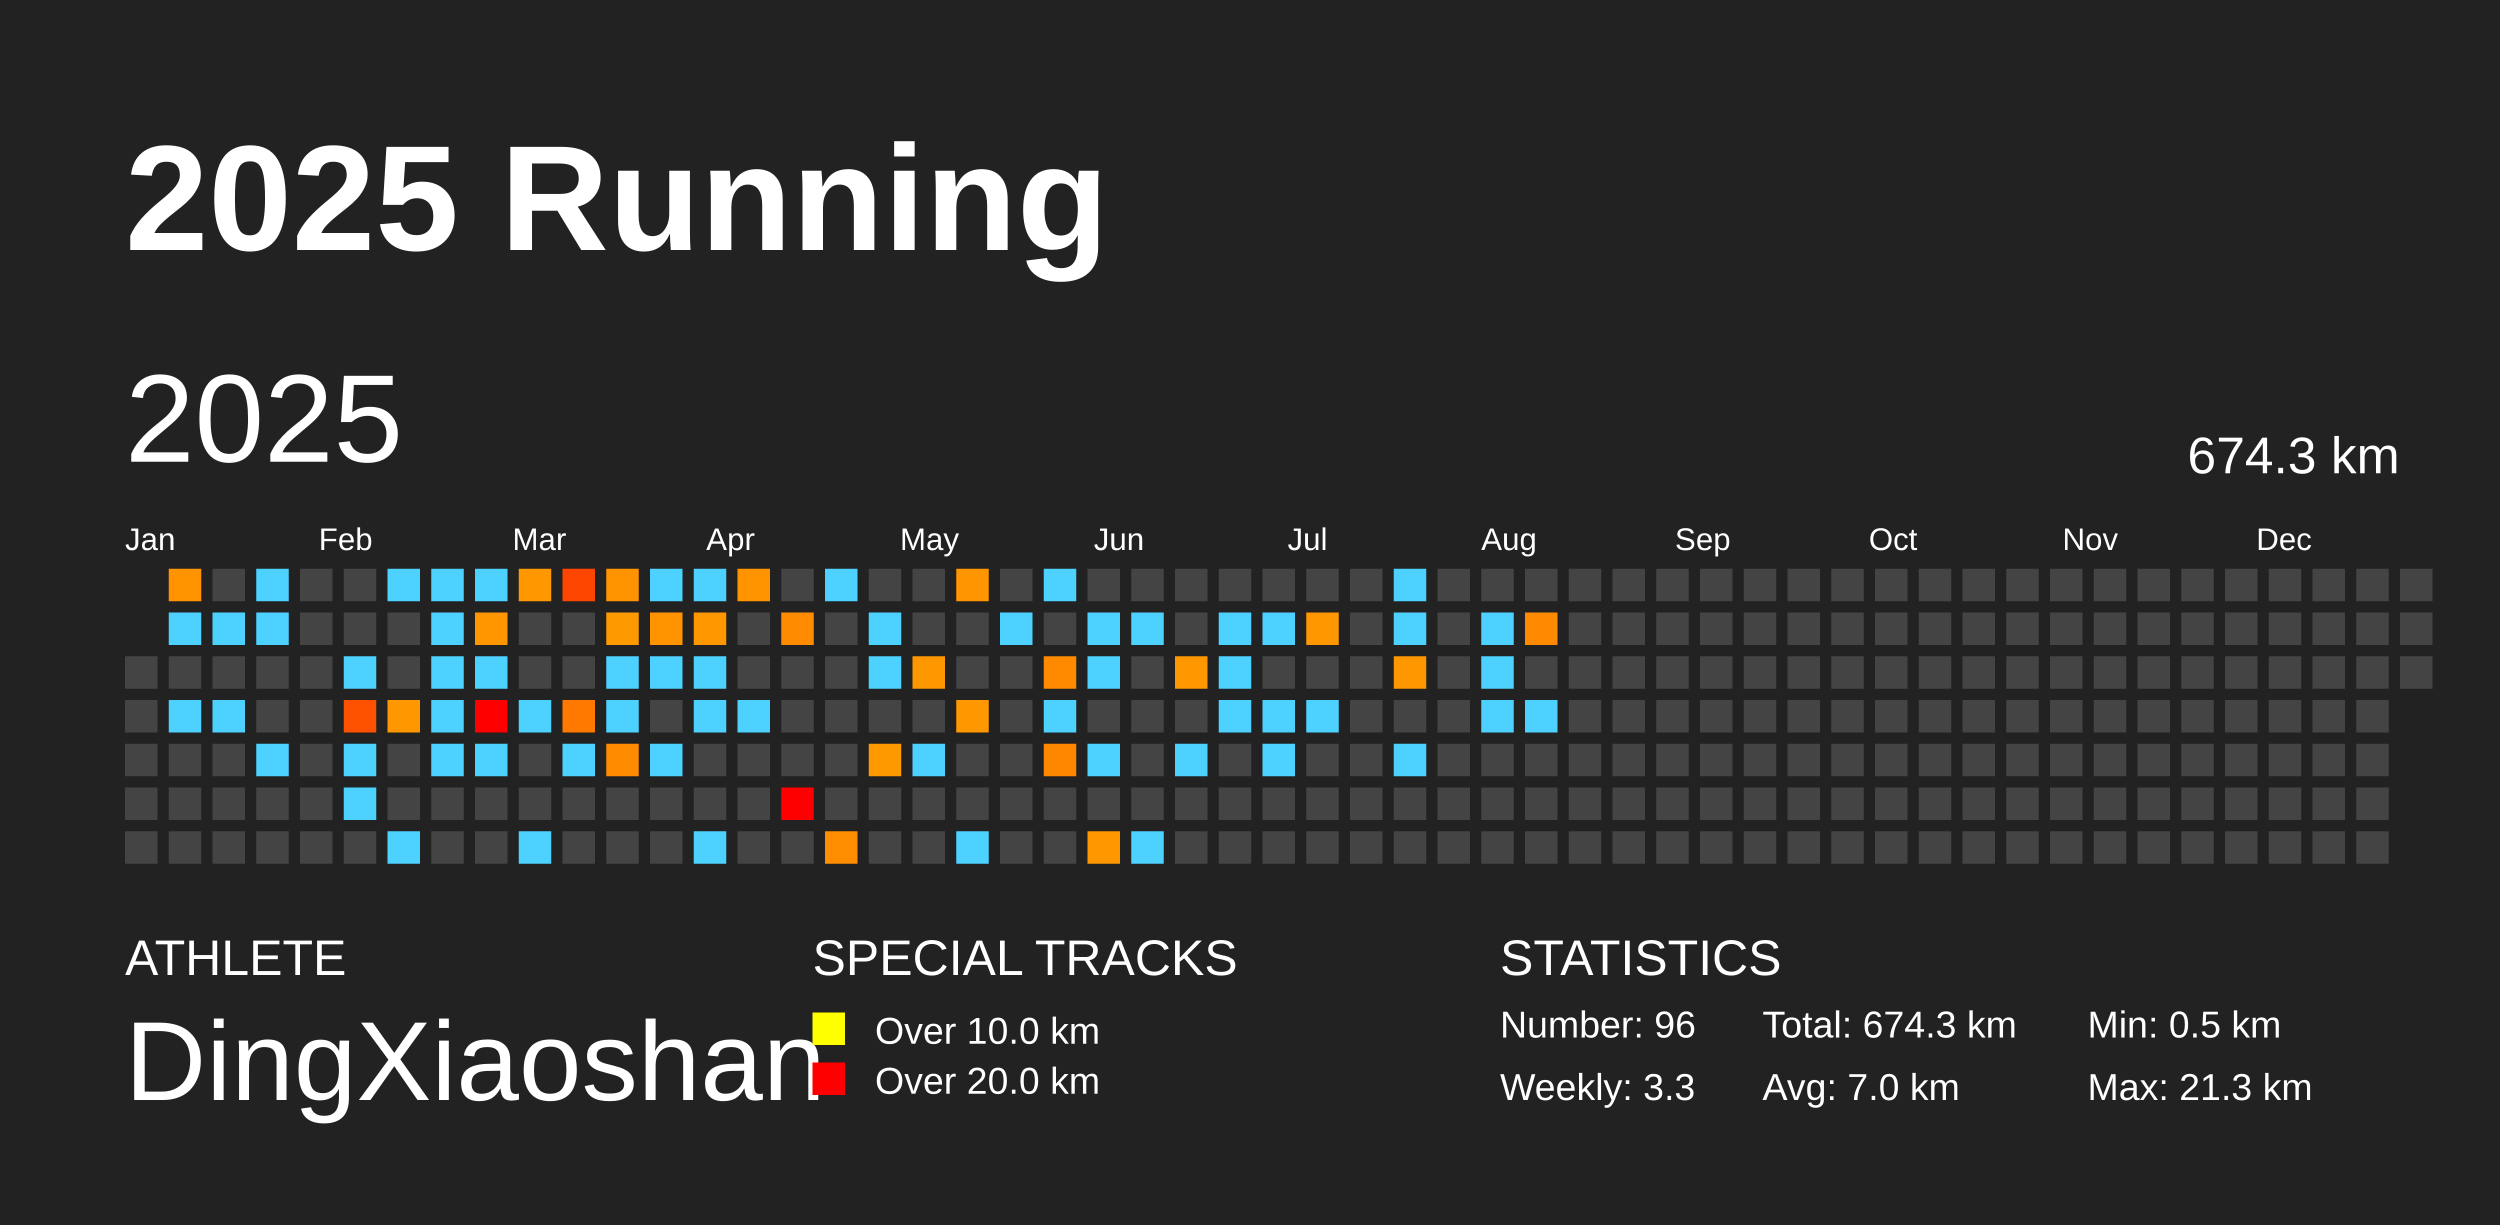
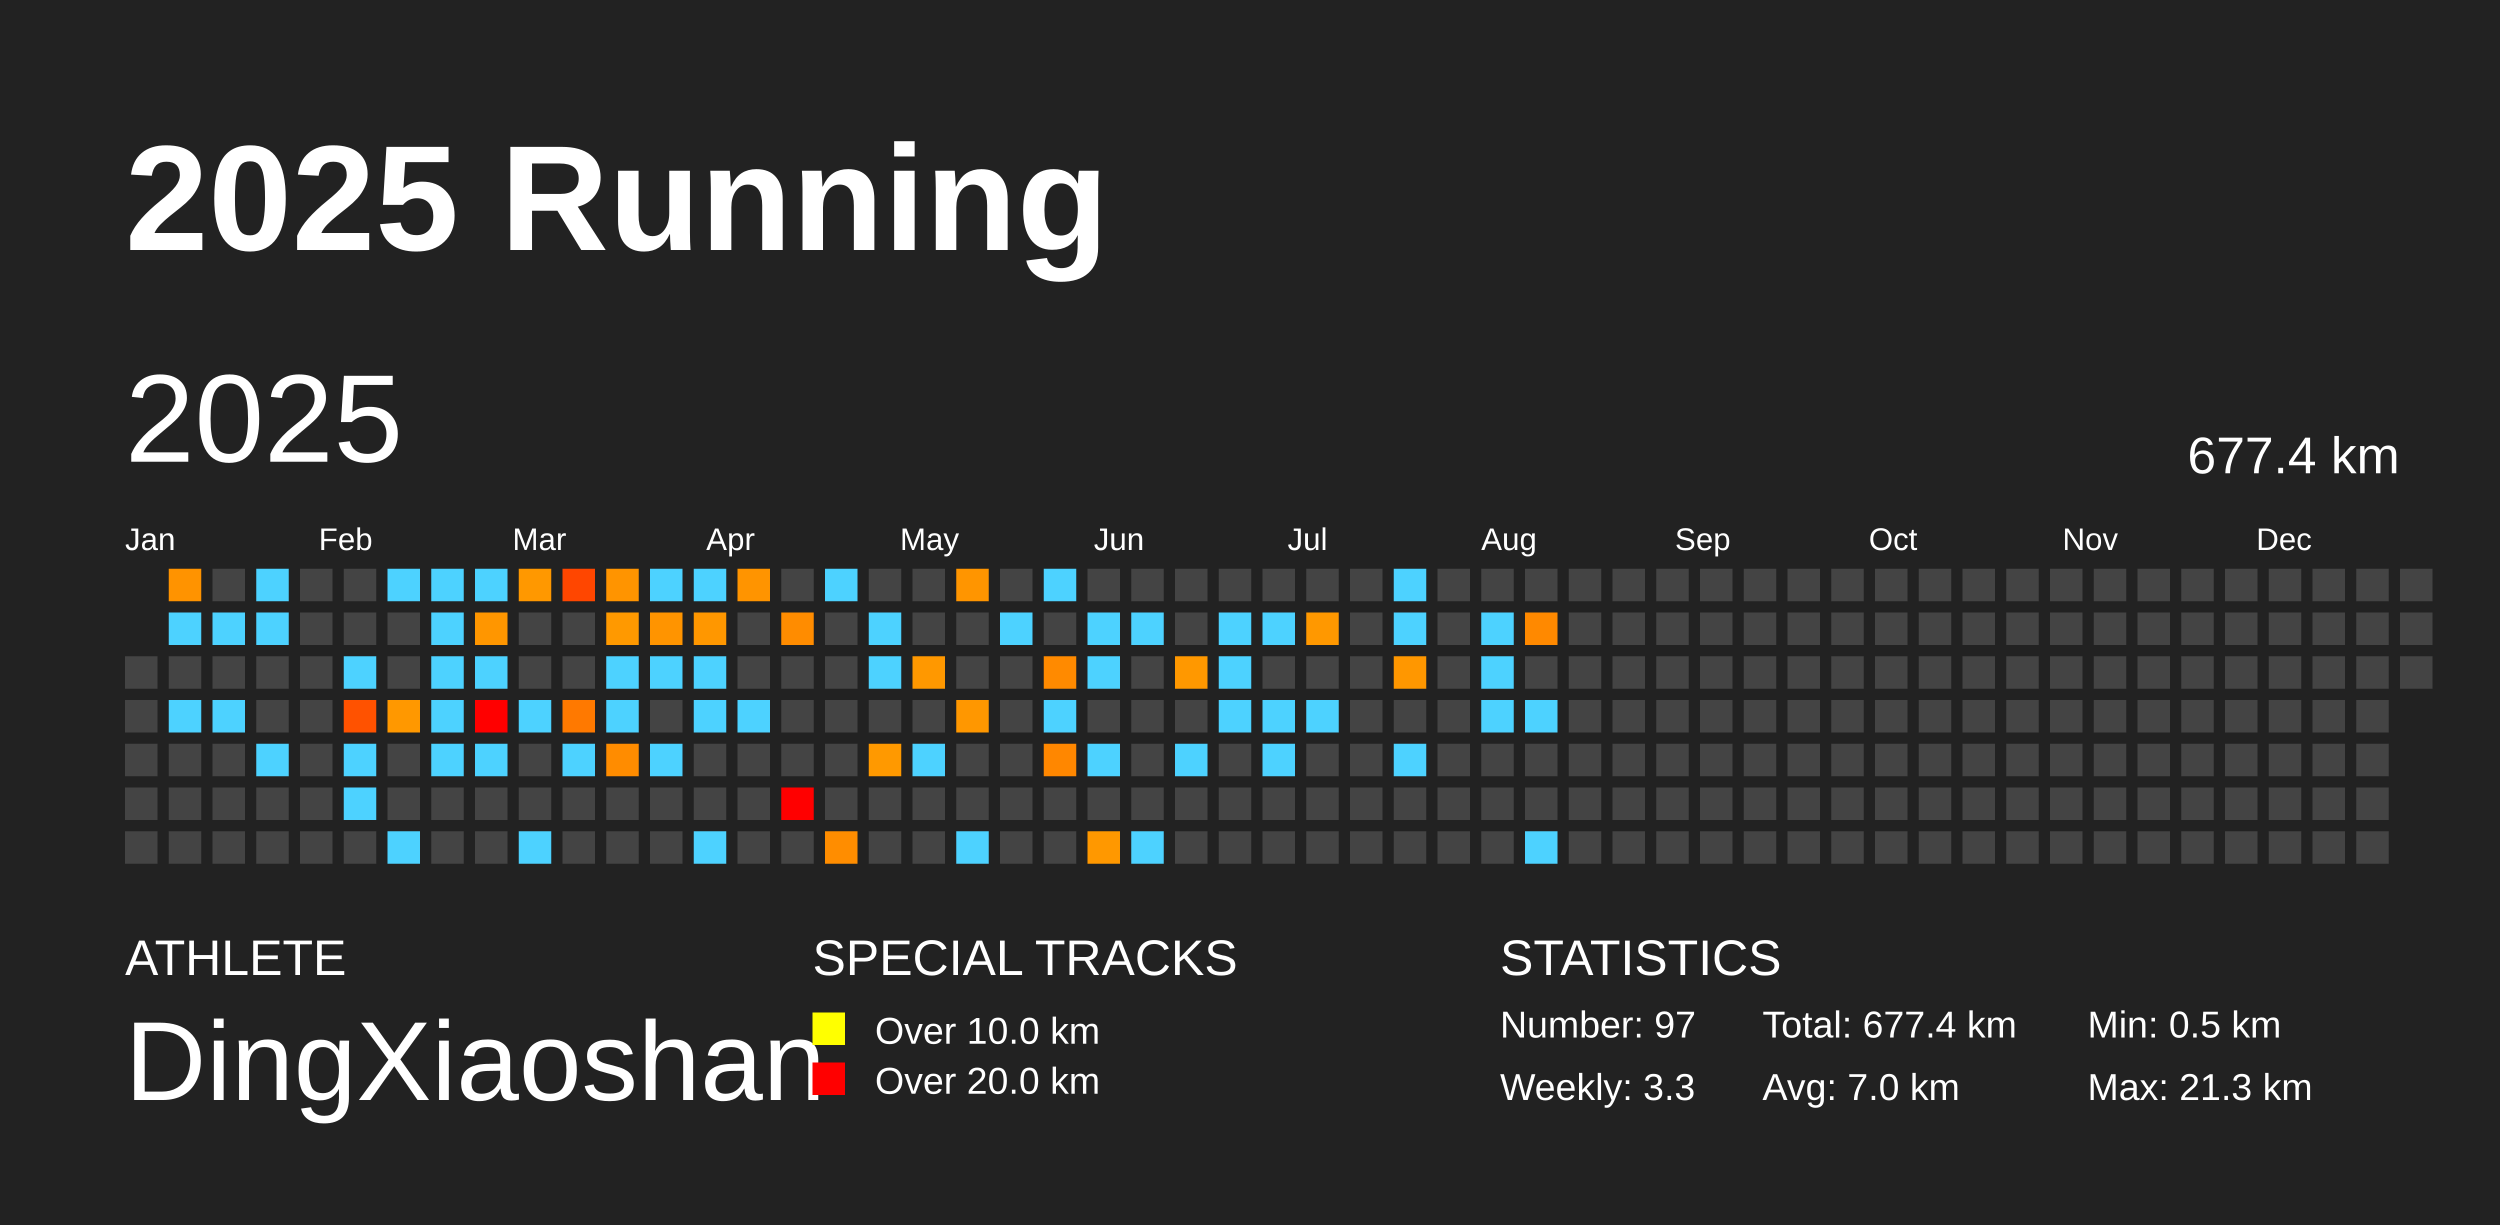
<svg xmlns="http://www.w3.org/2000/svg" baseProfile="full" height="98mm" version="1.1" viewBox="0,0,200,98" width="200mm">
  <defs />
  <rect fill="#222222" height="98" width="200" x="0" y="0" />
  <text fill="#FFFFFF" style="font-size:12px; font-family:Arial; font-weight:bold;" x="10" y="20">2025 Running</text>
  <text fill="#FFFFFF" style="font-size:4px; font-family:Arial" x="10" y="78">ATHLETE</text>
  <text fill="#FFFFFF" style="font-size:9px; font-family:Arial" x="10" y="88">DingXiaoshan</text>
  <text fill="#FFFFFF" style="font-size:4px; font-family:Arial" x="65" y="78">SPECIAL TRACKS</text>
  <rect fill="yellow" height="2.6" width="2.6" x="65" y="81" />
  <text fill="#FFFFFF" style="font-size:3px; font-family:Arial" x="70" y="83.5">Over 10.0 km</text>
  <rect fill="red" height="2.6" width="2.6" x="65" y="85" />
  <text fill="#FFFFFF" style="font-size:3px; font-family:Arial" x="70" y="87.5">Over 20.0 km</text>
  <text fill="#FFFFFF" style="font-size:4px; font-family:Arial" x="120" y="78">STATISTICS</text>
-   <text fill="#FFFFFF" style="font-size:3px; font-family:Arial" x="120" y="83">Number: 96</text>
+   <text fill="#FFFFFF" style="font-size:3px; font-family:Arial" x="120" y="83">Number: 97</text>
  <text fill="#FFFFFF" style="font-size:3px; font-family:Arial" x="120" y="88">Weekly: 3.3</text>
-   <text fill="#FFFFFF" style="font-size:3px; font-family:Arial" x="141" y="83">Total: 674.3 km</text>
+   <text fill="#FFFFFF" style="font-size:3px; font-family:Arial" x="141" y="83">Total: 677.4 km</text>
  <text fill="#FFFFFF" style="font-size:3px; font-family:Arial" x="141" y="88">Avg: 7.0 km</text>
  <text fill="#FFFFFF" style="font-size:3px; font-family:Arial" x="167" y="83">Min: 0.5 km</text>
  <text fill="#FFFFFF" style="font-size:3px; font-family:Arial" x="167" y="88">Max: 21.3 km</text>
  <text dominant-baseline="hanging" fill="#FFFFFF" style="font-size:10.0px; font-family:Arial;" x="10" y="30">2025</text>
-   <text dominant-baseline="hanging" fill="#FFFFFF" style="font-size:4.125px; font-family:Arial;" x="175" y="35">674.3 km</text>
+   <text dominant-baseline="hanging" fill="#FFFFFF" style="font-size:4.125px; font-family:Arial;" x="175" y="35">677.4 km</text>
  <text fill="#FFFFFF" style="font-size:2.5px; font-family:Arial" x="10.0" y="44">Jan</text>
  <text fill="#FFFFFF" style="font-size:2.5px; font-family:Arial" x="25.5" y="44">Feb</text>
  <text fill="#FFFFFF" style="font-size:2.5px; font-family:Arial" x="41.0" y="44">Mar</text>
  <text fill="#FFFFFF" style="font-size:2.5px; font-family:Arial" x="56.5" y="44">Apr</text>
  <text fill="#FFFFFF" style="font-size:2.5px; font-family:Arial" x="72.0" y="44">May</text>
  <text fill="#FFFFFF" style="font-size:2.5px; font-family:Arial" x="87.5" y="44">Jun</text>
  <text fill="#FFFFFF" style="font-size:2.5px; font-family:Arial" x="103.0" y="44">Jul</text>
  <text fill="#FFFFFF" style="font-size:2.5px; font-family:Arial" x="118.5" y="44">Aug</text>
  <text fill="#FFFFFF" style="font-size:2.5px; font-family:Arial" x="134.0" y="44">Sep</text>
  <text fill="#FFFFFF" style="font-size:2.5px; font-family:Arial" x="149.5" y="44">Oct</text>
  <text fill="#FFFFFF" style="font-size:2.5px; font-family:Arial" x="165.0" y="44">Nov</text>
  <text fill="#FFFFFF" style="font-size:2.5px; font-family:Arial" x="180.5" y="44">Dec</text>
  <rect fill="#444444" height="2.6" width="2.6" x="10.0" y="52.5" />
  <rect fill="#444444" height="2.6" width="2.6" x="10.0" y="56.0" />
  <rect fill="#444444" height="2.6" width="2.6" x="10.0" y="59.5" />
  <rect fill="#444444" height="2.6" width="2.6" x="10.0" y="63.0" />
  <rect fill="#444444" height="2.6" width="2.6" x="10.0" y="66.5" />
  <rect fill="#ff9300" height="2.6" width="2.6" x="13.5" y="45.5" />
  <rect fill="#4dd2ff" height="2.6" width="2.6" x="13.5" y="49.0" />
  <rect fill="#444444" height="2.6" width="2.6" x="13.5" y="52.5" />
  <rect fill="#4dd2ff" height="2.6" width="2.6" x="13.5" y="56.0" />
  <rect fill="#444444" height="2.6" width="2.6" x="13.5" y="59.5" />
  <rect fill="#444444" height="2.6" width="2.6" x="13.5" y="63.0" />
  <rect fill="#444444" height="2.6" width="2.6" x="13.5" y="66.5" />
  <rect fill="#444444" height="2.6" width="2.6" x="17.0" y="45.5" />
  <rect fill="#4dd2ff" height="2.6" width="2.6" x="17.0" y="49.0" />
  <rect fill="#444444" height="2.6" width="2.6" x="17.0" y="52.5" />
  <rect fill="#4dd2ff" height="2.6" width="2.6" x="17.0" y="56.0" />
  <rect fill="#444444" height="2.6" width="2.6" x="17.0" y="59.5" />
  <rect fill="#444444" height="2.6" width="2.6" x="17.0" y="63.0" />
  <rect fill="#444444" height="2.6" width="2.6" x="17.0" y="66.5" />
  <rect fill="#4dd2ff" height="2.6" width="2.6" x="20.5" y="45.5" />
  <rect fill="#4dd2ff" height="2.6" width="2.6" x="20.5" y="49.0" />
  <rect fill="#444444" height="2.6" width="2.6" x="20.5" y="52.5" />
  <rect fill="#444444" height="2.6" width="2.6" x="20.5" y="56.0" />
  <rect fill="#4dd2ff" height="2.6" width="2.6" x="20.5" y="59.5" />
  <rect fill="#444444" height="2.6" width="2.6" x="20.5" y="63.0" />
  <rect fill="#444444" height="2.6" width="2.6" x="20.5" y="66.5" />
  <rect fill="#444444" height="2.6" width="2.6" x="24.0" y="45.5" />
  <rect fill="#444444" height="2.6" width="2.6" x="24.0" y="49.0" />
  <rect fill="#444444" height="2.6" width="2.6" x="24.0" y="52.5" />
  <rect fill="#444444" height="2.6" width="2.6" x="24.0" y="56.0" />
  <rect fill="#444444" height="2.6" width="2.6" x="24.0" y="59.5" />
  <rect fill="#444444" height="2.6" width="2.6" x="24.0" y="63.0" />
  <rect fill="#444444" height="2.6" width="2.6" x="24.0" y="66.5" />
  <rect fill="#444444" height="2.6" width="2.6" x="27.5" y="45.5" />
  <rect fill="#444444" height="2.6" width="2.6" x="27.5" y="49.0" />
  <rect fill="#4dd2ff" height="2.6" width="2.6" x="27.5" y="52.5" />
  <rect fill="#ff5200" height="2.6" width="2.6" x="27.5" y="56.0" />
  <rect fill="#4dd2ff" height="2.6" width="2.6" x="27.5" y="59.5" />
  <rect fill="#4dd2ff" height="2.6" width="2.6" x="27.5" y="63.0" />
  <rect fill="#444444" height="2.6" width="2.6" x="27.5" y="66.5" />
  <rect fill="#4dd2ff" height="2.6" width="2.6" x="31.0" y="45.5" />
  <rect fill="#444444" height="2.6" width="2.6" x="31.0" y="49.0" />
  <rect fill="#444444" height="2.6" width="2.6" x="31.0" y="52.5" />
  <rect fill="#ff9800" height="2.6" width="2.6" x="31.0" y="56.0" />
  <rect fill="#444444" height="2.6" width="2.6" x="31.0" y="59.5" />
  <rect fill="#444444" height="2.6" width="2.6" x="31.0" y="63.0" />
  <rect fill="#4dd2ff" height="2.6" width="2.6" x="31.0" y="66.5" />
  <rect fill="#4dd2ff" height="2.6" width="2.6" x="34.5" y="45.5" />
  <rect fill="#4dd2ff" height="2.6" width="2.6" x="34.5" y="49.0" />
  <rect fill="#4dd2ff" height="2.6" width="2.6" x="34.5" y="52.5" />
  <rect fill="#4dd2ff" height="2.6" width="2.6" x="34.5" y="56.0" />
  <rect fill="#4dd2ff" height="2.6" width="2.6" x="34.5" y="59.5" />
  <rect fill="#444444" height="2.6" width="2.6" x="34.5" y="63.0" />
  <rect fill="#444444" height="2.6" width="2.6" x="34.5" y="66.5" />
  <rect fill="#4dd2ff" height="2.6" width="2.6" x="38.0" y="45.5" />
  <rect fill="#ff9600" height="2.6" width="2.6" x="38.0" y="49.0" />
  <rect fill="#4dd2ff" height="2.6" width="2.6" x="38.0" y="52.5" />
  <rect fill="red" height="2.6" width="2.6" x="38.0" y="56.0" />
  <rect fill="#4dd2ff" height="2.6" width="2.6" x="38.0" y="59.5" />
  <rect fill="#444444" height="2.6" width="2.6" x="38.0" y="63.0" />
  <rect fill="#444444" height="2.6" width="2.6" x="38.0" y="66.5" />
  <rect fill="#ff9800" height="2.6" width="2.6" x="41.5" y="45.5" />
  <rect fill="#444444" height="2.6" width="2.6" x="41.5" y="49.0" />
  <rect fill="#444444" height="2.6" width="2.6" x="41.5" y="52.5" />
  <rect fill="#4dd2ff" height="2.6" width="2.6" x="41.5" y="56.0" />
  <rect fill="#444444" height="2.6" width="2.6" x="41.5" y="59.5" />
  <rect fill="#444444" height="2.6" width="2.6" x="41.5" y="63.0" />
  <rect fill="#4dd2ff" height="2.6" width="2.6" x="41.5" y="66.5" />
  <rect fill="#ff4600" height="2.6" width="2.6" x="45.0" y="45.5" />
  <rect fill="#444444" height="2.6" width="2.6" x="45.0" y="49.0" />
  <rect fill="#444444" height="2.6" width="2.6" x="45.0" y="52.5" />
  <rect fill="#ff7900" height="2.6" width="2.6" x="45.0" y="56.0" />
  <rect fill="#4dd2ff" height="2.6" width="2.6" x="45.0" y="59.5" />
  <rect fill="#444444" height="2.6" width="2.6" x="45.0" y="63.0" />
  <rect fill="#444444" height="2.6" width="2.6" x="45.0" y="66.5" />
  <rect fill="#ff9400" height="2.6" width="2.6" x="48.5" y="45.5" />
  <rect fill="#ff9900" height="2.6" width="2.6" x="48.5" y="49.0" />
  <rect fill="#4dd2ff" height="2.6" width="2.6" x="48.5" y="52.5" />
  <rect fill="#4dd2ff" height="2.6" width="2.6" x="48.5" y="56.0" />
  <rect fill="#ff8c00" height="2.6" width="2.6" x="48.5" y="59.5" />
  <rect fill="#444444" height="2.6" width="2.6" x="48.5" y="63.0" />
  <rect fill="#444444" height="2.6" width="2.6" x="48.5" y="66.5" />
  <rect fill="#4dd2ff" height="2.6" width="2.6" x="52.0" y="45.5" />
  <rect fill="#ff9400" height="2.6" width="2.6" x="52.0" y="49.0" />
  <rect fill="#4dd2ff" height="2.6" width="2.6" x="52.0" y="52.5" />
  <rect fill="#444444" height="2.6" width="2.6" x="52.0" y="56.0" />
  <rect fill="#4dd2ff" height="2.6" width="2.6" x="52.0" y="59.5" />
  <rect fill="#444444" height="2.6" width="2.6" x="52.0" y="63.0" />
  <rect fill="#444444" height="2.6" width="2.6" x="52.0" y="66.5" />
  <rect fill="#4dd2ff" height="2.6" width="2.6" x="55.5" y="45.5" />
  <rect fill="#ff9700" height="2.6" width="2.6" x="55.5" y="49.0" />
  <rect fill="#4dd2ff" height="2.6" width="2.6" x="55.5" y="52.5" />
  <rect fill="#4dd2ff" height="2.6" width="2.6" x="55.5" y="56.0" />
  <rect fill="#444444" height="2.6" width="2.6" x="55.5" y="59.5" />
  <rect fill="#444444" height="2.6" width="2.6" x="55.5" y="63.0" />
  <rect fill="#4dd2ff" height="2.6" width="2.6" x="55.5" y="66.5" />
  <rect fill="#ff9400" height="2.6" width="2.6" x="59.0" y="45.5" />
  <rect fill="#444444" height="2.6" width="2.6" x="59.0" y="49.0" />
  <rect fill="#444444" height="2.6" width="2.6" x="59.0" y="52.5" />
  <rect fill="#4dd2ff" height="2.6" width="2.6" x="59.0" y="56.0" />
  <rect fill="#444444" height="2.6" width="2.6" x="59.0" y="59.5" />
  <rect fill="#444444" height="2.6" width="2.6" x="59.0" y="63.0" />
  <rect fill="#444444" height="2.6" width="2.6" x="59.0" y="66.5" />
  <rect fill="#444444" height="2.6" width="2.6" x="62.5" y="45.5" />
  <rect fill="#ff8c00" height="2.6" width="2.6" x="62.5" y="49.0" />
  <rect fill="#444444" height="2.6" width="2.6" x="62.5" y="52.5" />
  <rect fill="#444444" height="2.6" width="2.6" x="62.5" y="56.0" />
  <rect fill="#444444" height="2.6" width="2.6" x="62.5" y="59.5" />
  <rect fill="red" height="2.6" width="2.6" x="62.5" y="63.0" />
  <rect fill="#444444" height="2.6" width="2.6" x="62.5" y="66.5" />
  <rect fill="#4dd2ff" height="2.6" width="2.6" x="66.0" y="45.5" />
  <rect fill="#444444" height="2.6" width="2.6" x="66.0" y="49.0" />
  <rect fill="#444444" height="2.6" width="2.6" x="66.0" y="52.5" />
  <rect fill="#444444" height="2.6" width="2.6" x="66.0" y="56.0" />
  <rect fill="#444444" height="2.6" width="2.6" x="66.0" y="59.5" />
  <rect fill="#444444" height="2.6" width="2.6" x="66.0" y="63.0" />
  <rect fill="#ff8d00" height="2.6" width="2.6" x="66.0" y="66.5" />
  <rect fill="#444444" height="2.6" width="2.6" x="69.5" y="45.5" />
  <rect fill="#4dd2ff" height="2.6" width="2.6" x="69.5" y="49.0" />
  <rect fill="#4dd2ff" height="2.6" width="2.6" x="69.5" y="52.5" />
  <rect fill="#444444" height="2.6" width="2.6" x="69.5" y="56.0" />
  <rect fill="#ff9900" height="2.6" width="2.6" x="69.5" y="59.5" />
  <rect fill="#444444" height="2.6" width="2.6" x="69.5" y="63.0" />
  <rect fill="#444444" height="2.6" width="2.6" x="69.5" y="66.5" />
  <rect fill="#444444" height="2.6" width="2.6" x="73.0" y="45.5" />
  <rect fill="#444444" height="2.6" width="2.6" x="73.0" y="49.0" />
  <rect fill="#ff9800" height="2.6" width="2.6" x="73.0" y="52.5" />
  <rect fill="#444444" height="2.6" width="2.6" x="73.0" y="56.0" />
  <rect fill="#4dd2ff" height="2.6" width="2.6" x="73.0" y="59.5" />
  <rect fill="#444444" height="2.6" width="2.6" x="73.0" y="63.0" />
  <rect fill="#444444" height="2.6" width="2.6" x="73.0" y="66.5" />
  <rect fill="#ff9500" height="2.6" width="2.6" x="76.5" y="45.5" />
  <rect fill="#444444" height="2.6" width="2.6" x="76.5" y="49.0" />
  <rect fill="#444444" height="2.6" width="2.6" x="76.5" y="52.5" />
  <rect fill="#ff9700" height="2.6" width="2.6" x="76.5" y="56.0" />
  <rect fill="#444444" height="2.6" width="2.6" x="76.5" y="59.5" />
  <rect fill="#444444" height="2.6" width="2.6" x="76.5" y="63.0" />
  <rect fill="#4dd2ff" height="2.6" width="2.6" x="76.5" y="66.5" />
  <rect fill="#444444" height="2.6" width="2.6" x="80.0" y="45.5" />
  <rect fill="#4dd2ff" height="2.6" width="2.6" x="80.0" y="49.0" />
  <rect fill="#444444" height="2.6" width="2.6" x="80.0" y="52.5" />
  <rect fill="#444444" height="2.6" width="2.6" x="80.0" y="56.0" />
  <rect fill="#444444" height="2.6" width="2.6" x="80.0" y="59.5" />
  <rect fill="#444444" height="2.6" width="2.6" x="80.0" y="63.0" />
  <rect fill="#444444" height="2.6" width="2.6" x="80.0" y="66.5" />
  <rect fill="#4dd2ff" height="2.6" width="2.6" x="83.5" y="45.5" />
  <rect fill="#444444" height="2.6" width="2.6" x="83.5" y="49.0" />
  <rect fill="#ff8a00" height="2.6" width="2.6" x="83.5" y="52.5" />
  <rect fill="#4dd2ff" height="2.6" width="2.6" x="83.5" y="56.0" />
  <rect fill="#ff8700" height="2.6" width="2.6" x="83.5" y="59.5" />
  <rect fill="#444444" height="2.6" width="2.6" x="83.5" y="63.0" />
  <rect fill="#444444" height="2.6" width="2.6" x="83.5" y="66.5" />
  <rect fill="#444444" height="2.6" width="2.6" x="87.0" y="45.5" />
  <rect fill="#4dd2ff" height="2.6" width="2.6" x="87.0" y="49.0" />
  <rect fill="#4dd2ff" height="2.6" width="2.6" x="87.0" y="52.5" />
  <rect fill="#444444" height="2.6" width="2.6" x="87.0" y="56.0" />
  <rect fill="#4dd2ff" height="2.6" width="2.6" x="87.0" y="59.5" />
  <rect fill="#444444" height="2.6" width="2.6" x="87.0" y="63.0" />
  <rect fill="#ff9800" height="2.6" width="2.6" x="87.0" y="66.5" />
  <rect fill="#444444" height="2.6" width="2.6" x="90.5" y="45.5" />
  <rect fill="#4dd2ff" height="2.6" width="2.6" x="90.5" y="49.0" />
  <rect fill="#444444" height="2.6" width="2.6" x="90.5" y="52.5" />
  <rect fill="#444444" height="2.6" width="2.6" x="90.5" y="56.0" />
  <rect fill="#444444" height="2.6" width="2.6" x="90.5" y="59.5" />
  <rect fill="#444444" height="2.6" width="2.6" x="90.5" y="63.0" />
  <rect fill="#4dd2ff" height="2.6" width="2.6" x="90.5" y="66.5" />
  <rect fill="#444444" height="2.6" width="2.6" x="94.0" y="45.5" />
  <rect fill="#444444" height="2.6" width="2.6" x="94.0" y="49.0" />
  <rect fill="#ff9800" height="2.6" width="2.6" x="94.0" y="52.5" />
  <rect fill="#444444" height="2.6" width="2.6" x="94.0" y="56.0" />
  <rect fill="#4dd2ff" height="2.6" width="2.6" x="94.0" y="59.5" />
  <rect fill="#444444" height="2.6" width="2.6" x="94.0" y="63.0" />
  <rect fill="#444444" height="2.6" width="2.6" x="94.0" y="66.5" />
  <rect fill="#444444" height="2.6" width="2.6" x="97.5" y="45.5" />
  <rect fill="#4dd2ff" height="2.6" width="2.6" x="97.5" y="49.0" />
  <rect fill="#4dd2ff" height="2.6" width="2.6" x="97.5" y="52.5" />
  <rect fill="#4dd2ff" height="2.6" width="2.6" x="97.5" y="56.0" />
  <rect fill="#444444" height="2.6" width="2.6" x="97.5" y="59.5" />
  <rect fill="#444444" height="2.6" width="2.6" x="97.5" y="63.0" />
  <rect fill="#444444" height="2.6" width="2.6" x="97.5" y="66.5" />
  <rect fill="#444444" height="2.6" width="2.6" x="101.0" y="45.5" />
  <rect fill="#4dd2ff" height="2.6" width="2.6" x="101.0" y="49.0" />
  <rect fill="#444444" height="2.6" width="2.6" x="101.0" y="52.5" />
  <rect fill="#4dd2ff" height="2.6" width="2.6" x="101.0" y="56.0" />
  <rect fill="#4dd2ff" height="2.6" width="2.6" x="101.0" y="59.5" />
  <rect fill="#444444" height="2.6" width="2.6" x="101.0" y="63.0" />
  <rect fill="#444444" height="2.6" width="2.6" x="101.0" y="66.5" />
  <rect fill="#444444" height="2.6" width="2.6" x="104.5" y="45.5" />
  <rect fill="#ff9800" height="2.6" width="2.6" x="104.5" y="49.0" />
  <rect fill="#444444" height="2.6" width="2.6" x="104.5" y="52.5" />
  <rect fill="#4dd2ff" height="2.6" width="2.6" x="104.5" y="56.0" />
  <rect fill="#444444" height="2.6" width="2.6" x="104.5" y="59.5" />
  <rect fill="#444444" height="2.6" width="2.6" x="104.5" y="63.0" />
  <rect fill="#444444" height="2.6" width="2.6" x="104.5" y="66.5" />
  <rect fill="#444444" height="2.6" width="2.6" x="108.0" y="45.5" />
  <rect fill="#444444" height="2.6" width="2.6" x="108.0" y="49.0" />
  <rect fill="#444444" height="2.6" width="2.6" x="108.0" y="52.5" />
  <rect fill="#444444" height="2.6" width="2.6" x="108.0" y="56.0" />
  <rect fill="#444444" height="2.6" width="2.6" x="108.0" y="59.5" />
  <rect fill="#444444" height="2.6" width="2.6" x="108.0" y="63.0" />
  <rect fill="#444444" height="2.6" width="2.6" x="108.0" y="66.5" />
  <rect fill="#4dd2ff" height="2.6" width="2.6" x="111.5" y="45.5" />
  <rect fill="#4dd2ff" height="2.6" width="2.6" x="111.5" y="49.0" />
  <rect fill="#ff9700" height="2.6" width="2.6" x="111.5" y="52.5" />
  <rect fill="#444444" height="2.6" width="2.6" x="111.5" y="56.0" />
  <rect fill="#4dd2ff" height="2.6" width="2.6" x="111.5" y="59.5" />
  <rect fill="#444444" height="2.6" width="2.6" x="111.5" y="63.0" />
  <rect fill="#444444" height="2.6" width="2.6" x="111.5" y="66.5" />
  <rect fill="#444444" height="2.6" width="2.6" x="115.0" y="45.5" />
  <rect fill="#444444" height="2.6" width="2.6" x="115.0" y="49.0" />
  <rect fill="#444444" height="2.6" width="2.6" x="115.0" y="52.5" />
  <rect fill="#444444" height="2.6" width="2.6" x="115.0" y="56.0" />
  <rect fill="#444444" height="2.6" width="2.6" x="115.0" y="59.5" />
  <rect fill="#444444" height="2.6" width="2.6" x="115.0" y="63.0" />
  <rect fill="#444444" height="2.6" width="2.6" x="115.0" y="66.5" />
  <rect fill="#444444" height="2.6" width="2.6" x="118.5" y="45.5" />
  <rect fill="#4dd2ff" height="2.6" width="2.6" x="118.5" y="49.0" />
  <rect fill="#4dd2ff" height="2.6" width="2.6" x="118.5" y="52.5" />
  <rect fill="#4dd2ff" height="2.6" width="2.6" x="118.5" y="56.0" />
  <rect fill="#444444" height="2.6" width="2.6" x="118.5" y="59.5" />
  <rect fill="#444444" height="2.6" width="2.6" x="118.5" y="63.0" />
  <rect fill="#444444" height="2.6" width="2.6" x="118.5" y="66.5" />
  <rect fill="#444444" height="2.6" width="2.6" x="122.0" y="45.5" />
  <rect fill="#ff8900" height="2.6" width="2.6" x="122.0" y="49.0" />
  <rect fill="#444444" height="2.6" width="2.6" x="122.0" y="52.5" />
  <rect fill="#4dd2ff" height="2.6" width="2.6" x="122.0" y="56.0" />
  <rect fill="#444444" height="2.6" width="2.6" x="122.0" y="59.5" />
  <rect fill="#444444" height="2.6" width="2.6" x="122.0" y="63.0" />
-   <rect fill="#444444" height="2.6" width="2.6" x="122.0" y="66.5" />
+   <rect fill="#4dd2ff" height="2.6" width="2.6" x="122.0" y="66.5" />
  <rect fill="#444444" height="2.6" width="2.6" x="125.5" y="45.5" />
  <rect fill="#444444" height="2.6" width="2.6" x="125.5" y="49.0" />
  <rect fill="#444444" height="2.6" width="2.6" x="125.5" y="52.5" />
  <rect fill="#444444" height="2.6" width="2.6" x="125.5" y="56.0" />
  <rect fill="#444444" height="2.6" width="2.6" x="125.5" y="59.5" />
  <rect fill="#444444" height="2.6" width="2.6" x="125.5" y="63.0" />
  <rect fill="#444444" height="2.6" width="2.6" x="125.5" y="66.5" />
  <rect fill="#444444" height="2.6" width="2.6" x="129.0" y="45.5" />
  <rect fill="#444444" height="2.6" width="2.6" x="129.0" y="49.0" />
  <rect fill="#444444" height="2.6" width="2.6" x="129.0" y="52.5" />
  <rect fill="#444444" height="2.6" width="2.6" x="129.0" y="56.0" />
  <rect fill="#444444" height="2.6" width="2.6" x="129.0" y="59.5" />
  <rect fill="#444444" height="2.6" width="2.6" x="129.0" y="63.0" />
  <rect fill="#444444" height="2.6" width="2.6" x="129.0" y="66.5" />
  <rect fill="#444444" height="2.6" width="2.6" x="132.5" y="45.5" />
  <rect fill="#444444" height="2.6" width="2.6" x="132.5" y="49.0" />
  <rect fill="#444444" height="2.6" width="2.6" x="132.5" y="52.5" />
  <rect fill="#444444" height="2.6" width="2.6" x="132.5" y="56.0" />
  <rect fill="#444444" height="2.6" width="2.6" x="132.5" y="59.5" />
  <rect fill="#444444" height="2.6" width="2.6" x="132.5" y="63.0" />
  <rect fill="#444444" height="2.6" width="2.6" x="132.5" y="66.5" />
  <rect fill="#444444" height="2.6" width="2.6" x="136.0" y="45.5" />
  <rect fill="#444444" height="2.6" width="2.6" x="136.0" y="49.0" />
  <rect fill="#444444" height="2.6" width="2.6" x="136.0" y="52.5" />
  <rect fill="#444444" height="2.6" width="2.6" x="136.0" y="56.0" />
  <rect fill="#444444" height="2.6" width="2.6" x="136.0" y="59.5" />
  <rect fill="#444444" height="2.6" width="2.6" x="136.0" y="63.0" />
  <rect fill="#444444" height="2.6" width="2.6" x="136.0" y="66.5" />
  <rect fill="#444444" height="2.6" width="2.6" x="139.5" y="45.5" />
  <rect fill="#444444" height="2.6" width="2.6" x="139.5" y="49.0" />
  <rect fill="#444444" height="2.6" width="2.6" x="139.5" y="52.5" />
  <rect fill="#444444" height="2.6" width="2.6" x="139.5" y="56.0" />
  <rect fill="#444444" height="2.6" width="2.6" x="139.5" y="59.5" />
  <rect fill="#444444" height="2.6" width="2.6" x="139.5" y="63.0" />
  <rect fill="#444444" height="2.6" width="2.6" x="139.5" y="66.5" />
  <rect fill="#444444" height="2.6" width="2.6" x="143.0" y="45.5" />
  <rect fill="#444444" height="2.6" width="2.6" x="143.0" y="49.0" />
  <rect fill="#444444" height="2.6" width="2.6" x="143.0" y="52.5" />
  <rect fill="#444444" height="2.6" width="2.6" x="143.0" y="56.0" />
  <rect fill="#444444" height="2.6" width="2.6" x="143.0" y="59.5" />
  <rect fill="#444444" height="2.6" width="2.6" x="143.0" y="63.0" />
  <rect fill="#444444" height="2.6" width="2.6" x="143.0" y="66.5" />
  <rect fill="#444444" height="2.6" width="2.6" x="146.5" y="45.5" />
  <rect fill="#444444" height="2.6" width="2.6" x="146.5" y="49.0" />
  <rect fill="#444444" height="2.6" width="2.6" x="146.5" y="52.5" />
  <rect fill="#444444" height="2.6" width="2.6" x="146.5" y="56.0" />
  <rect fill="#444444" height="2.6" width="2.6" x="146.5" y="59.5" />
  <rect fill="#444444" height="2.6" width="2.6" x="146.5" y="63.0" />
  <rect fill="#444444" height="2.6" width="2.6" x="146.5" y="66.5" />
  <rect fill="#444444" height="2.6" width="2.6" x="150.0" y="45.5" />
  <rect fill="#444444" height="2.6" width="2.6" x="150.0" y="49.0" />
  <rect fill="#444444" height="2.6" width="2.6" x="150.0" y="52.5" />
  <rect fill="#444444" height="2.6" width="2.6" x="150.0" y="56.0" />
  <rect fill="#444444" height="2.6" width="2.6" x="150.0" y="59.5" />
  <rect fill="#444444" height="2.6" width="2.6" x="150.0" y="63.0" />
  <rect fill="#444444" height="2.6" width="2.6" x="150.0" y="66.5" />
  <rect fill="#444444" height="2.6" width="2.6" x="153.5" y="45.5" />
  <rect fill="#444444" height="2.6" width="2.6" x="153.5" y="49.0" />
  <rect fill="#444444" height="2.6" width="2.6" x="153.5" y="52.5" />
  <rect fill="#444444" height="2.6" width="2.6" x="153.5" y="56.0" />
  <rect fill="#444444" height="2.6" width="2.6" x="153.5" y="59.5" />
  <rect fill="#444444" height="2.6" width="2.6" x="153.5" y="63.0" />
  <rect fill="#444444" height="2.6" width="2.6" x="153.5" y="66.5" />
  <rect fill="#444444" height="2.6" width="2.6" x="157.0" y="45.5" />
  <rect fill="#444444" height="2.6" width="2.6" x="157.0" y="49.0" />
  <rect fill="#444444" height="2.6" width="2.6" x="157.0" y="52.5" />
  <rect fill="#444444" height="2.6" width="2.6" x="157.0" y="56.0" />
  <rect fill="#444444" height="2.6" width="2.6" x="157.0" y="59.5" />
  <rect fill="#444444" height="2.6" width="2.6" x="157.0" y="63.0" />
  <rect fill="#444444" height="2.6" width="2.6" x="157.0" y="66.5" />
  <rect fill="#444444" height="2.6" width="2.6" x="160.5" y="45.5" />
  <rect fill="#444444" height="2.6" width="2.6" x="160.5" y="49.0" />
  <rect fill="#444444" height="2.6" width="2.6" x="160.5" y="52.5" />
  <rect fill="#444444" height="2.6" width="2.6" x="160.5" y="56.0" />
  <rect fill="#444444" height="2.6" width="2.6" x="160.5" y="59.5" />
  <rect fill="#444444" height="2.6" width="2.6" x="160.5" y="63.0" />
  <rect fill="#444444" height="2.6" width="2.6" x="160.5" y="66.5" />
  <rect fill="#444444" height="2.6" width="2.6" x="164.0" y="45.5" />
  <rect fill="#444444" height="2.6" width="2.6" x="164.0" y="49.0" />
  <rect fill="#444444" height="2.6" width="2.6" x="164.0" y="52.5" />
  <rect fill="#444444" height="2.6" width="2.6" x="164.0" y="56.0" />
  <rect fill="#444444" height="2.6" width="2.6" x="164.0" y="59.5" />
  <rect fill="#444444" height="2.6" width="2.6" x="164.0" y="63.0" />
  <rect fill="#444444" height="2.6" width="2.6" x="164.0" y="66.5" />
  <rect fill="#444444" height="2.6" width="2.6" x="167.5" y="45.5" />
  <rect fill="#444444" height="2.6" width="2.6" x="167.5" y="49.0" />
  <rect fill="#444444" height="2.6" width="2.6" x="167.5" y="52.5" />
  <rect fill="#444444" height="2.6" width="2.6" x="167.5" y="56.0" />
  <rect fill="#444444" height="2.6" width="2.6" x="167.5" y="59.5" />
  <rect fill="#444444" height="2.6" width="2.6" x="167.5" y="63.0" />
  <rect fill="#444444" height="2.6" width="2.6" x="167.5" y="66.5" />
  <rect fill="#444444" height="2.6" width="2.6" x="171.0" y="45.5" />
  <rect fill="#444444" height="2.6" width="2.6" x="171.0" y="49.0" />
  <rect fill="#444444" height="2.6" width="2.6" x="171.0" y="52.5" />
  <rect fill="#444444" height="2.6" width="2.6" x="171.0" y="56.0" />
  <rect fill="#444444" height="2.6" width="2.6" x="171.0" y="59.5" />
  <rect fill="#444444" height="2.6" width="2.6" x="171.0" y="63.0" />
  <rect fill="#444444" height="2.6" width="2.6" x="171.0" y="66.5" />
  <rect fill="#444444" height="2.6" width="2.6" x="174.5" y="45.5" />
  <rect fill="#444444" height="2.6" width="2.6" x="174.5" y="49.0" />
  <rect fill="#444444" height="2.6" width="2.6" x="174.5" y="52.5" />
  <rect fill="#444444" height="2.6" width="2.6" x="174.5" y="56.0" />
  <rect fill="#444444" height="2.6" width="2.6" x="174.5" y="59.5" />
  <rect fill="#444444" height="2.6" width="2.6" x="174.5" y="63.0" />
  <rect fill="#444444" height="2.6" width="2.6" x="174.5" y="66.5" />
  <rect fill="#444444" height="2.6" width="2.6" x="178.0" y="45.5" />
  <rect fill="#444444" height="2.6" width="2.6" x="178.0" y="49.0" />
  <rect fill="#444444" height="2.6" width="2.6" x="178.0" y="52.5" />
  <rect fill="#444444" height="2.6" width="2.6" x="178.0" y="56.0" />
  <rect fill="#444444" height="2.6" width="2.6" x="178.0" y="59.5" />
  <rect fill="#444444" height="2.6" width="2.6" x="178.0" y="63.0" />
  <rect fill="#444444" height="2.6" width="2.6" x="178.0" y="66.5" />
  <rect fill="#444444" height="2.6" width="2.6" x="181.5" y="45.5" />
  <rect fill="#444444" height="2.6" width="2.6" x="181.5" y="49.0" />
  <rect fill="#444444" height="2.6" width="2.6" x="181.5" y="52.5" />
  <rect fill="#444444" height="2.6" width="2.6" x="181.5" y="56.0" />
  <rect fill="#444444" height="2.6" width="2.6" x="181.5" y="59.5" />
  <rect fill="#444444" height="2.6" width="2.6" x="181.5" y="63.0" />
  <rect fill="#444444" height="2.6" width="2.6" x="181.5" y="66.5" />
  <rect fill="#444444" height="2.6" width="2.6" x="185.0" y="45.5" />
  <rect fill="#444444" height="2.6" width="2.6" x="185.0" y="49.0" />
  <rect fill="#444444" height="2.6" width="2.6" x="185.0" y="52.5" />
  <rect fill="#444444" height="2.6" width="2.6" x="185.0" y="56.0" />
  <rect fill="#444444" height="2.6" width="2.6" x="185.0" y="59.5" />
  <rect fill="#444444" height="2.6" width="2.6" x="185.0" y="63.0" />
  <rect fill="#444444" height="2.6" width="2.6" x="185.0" y="66.5" />
  <rect fill="#444444" height="2.6" width="2.6" x="188.5" y="45.5" />
  <rect fill="#444444" height="2.6" width="2.6" x="188.5" y="49.0" />
  <rect fill="#444444" height="2.6" width="2.6" x="188.5" y="52.5" />
  <rect fill="#444444" height="2.6" width="2.6" x="188.5" y="56.0" />
  <rect fill="#444444" height="2.6" width="2.6" x="188.5" y="59.5" />
  <rect fill="#444444" height="2.6" width="2.6" x="188.5" y="63.0" />
  <rect fill="#444444" height="2.6" width="2.6" x="188.5" y="66.5" />
  <rect fill="#444444" height="2.6" width="2.6" x="192.0" y="45.5" />
  <rect fill="#444444" height="2.6" width="2.6" x="192.0" y="49.0" />
  <rect fill="#444444" height="2.6" width="2.6" x="192.0" y="52.5" />
</svg>
